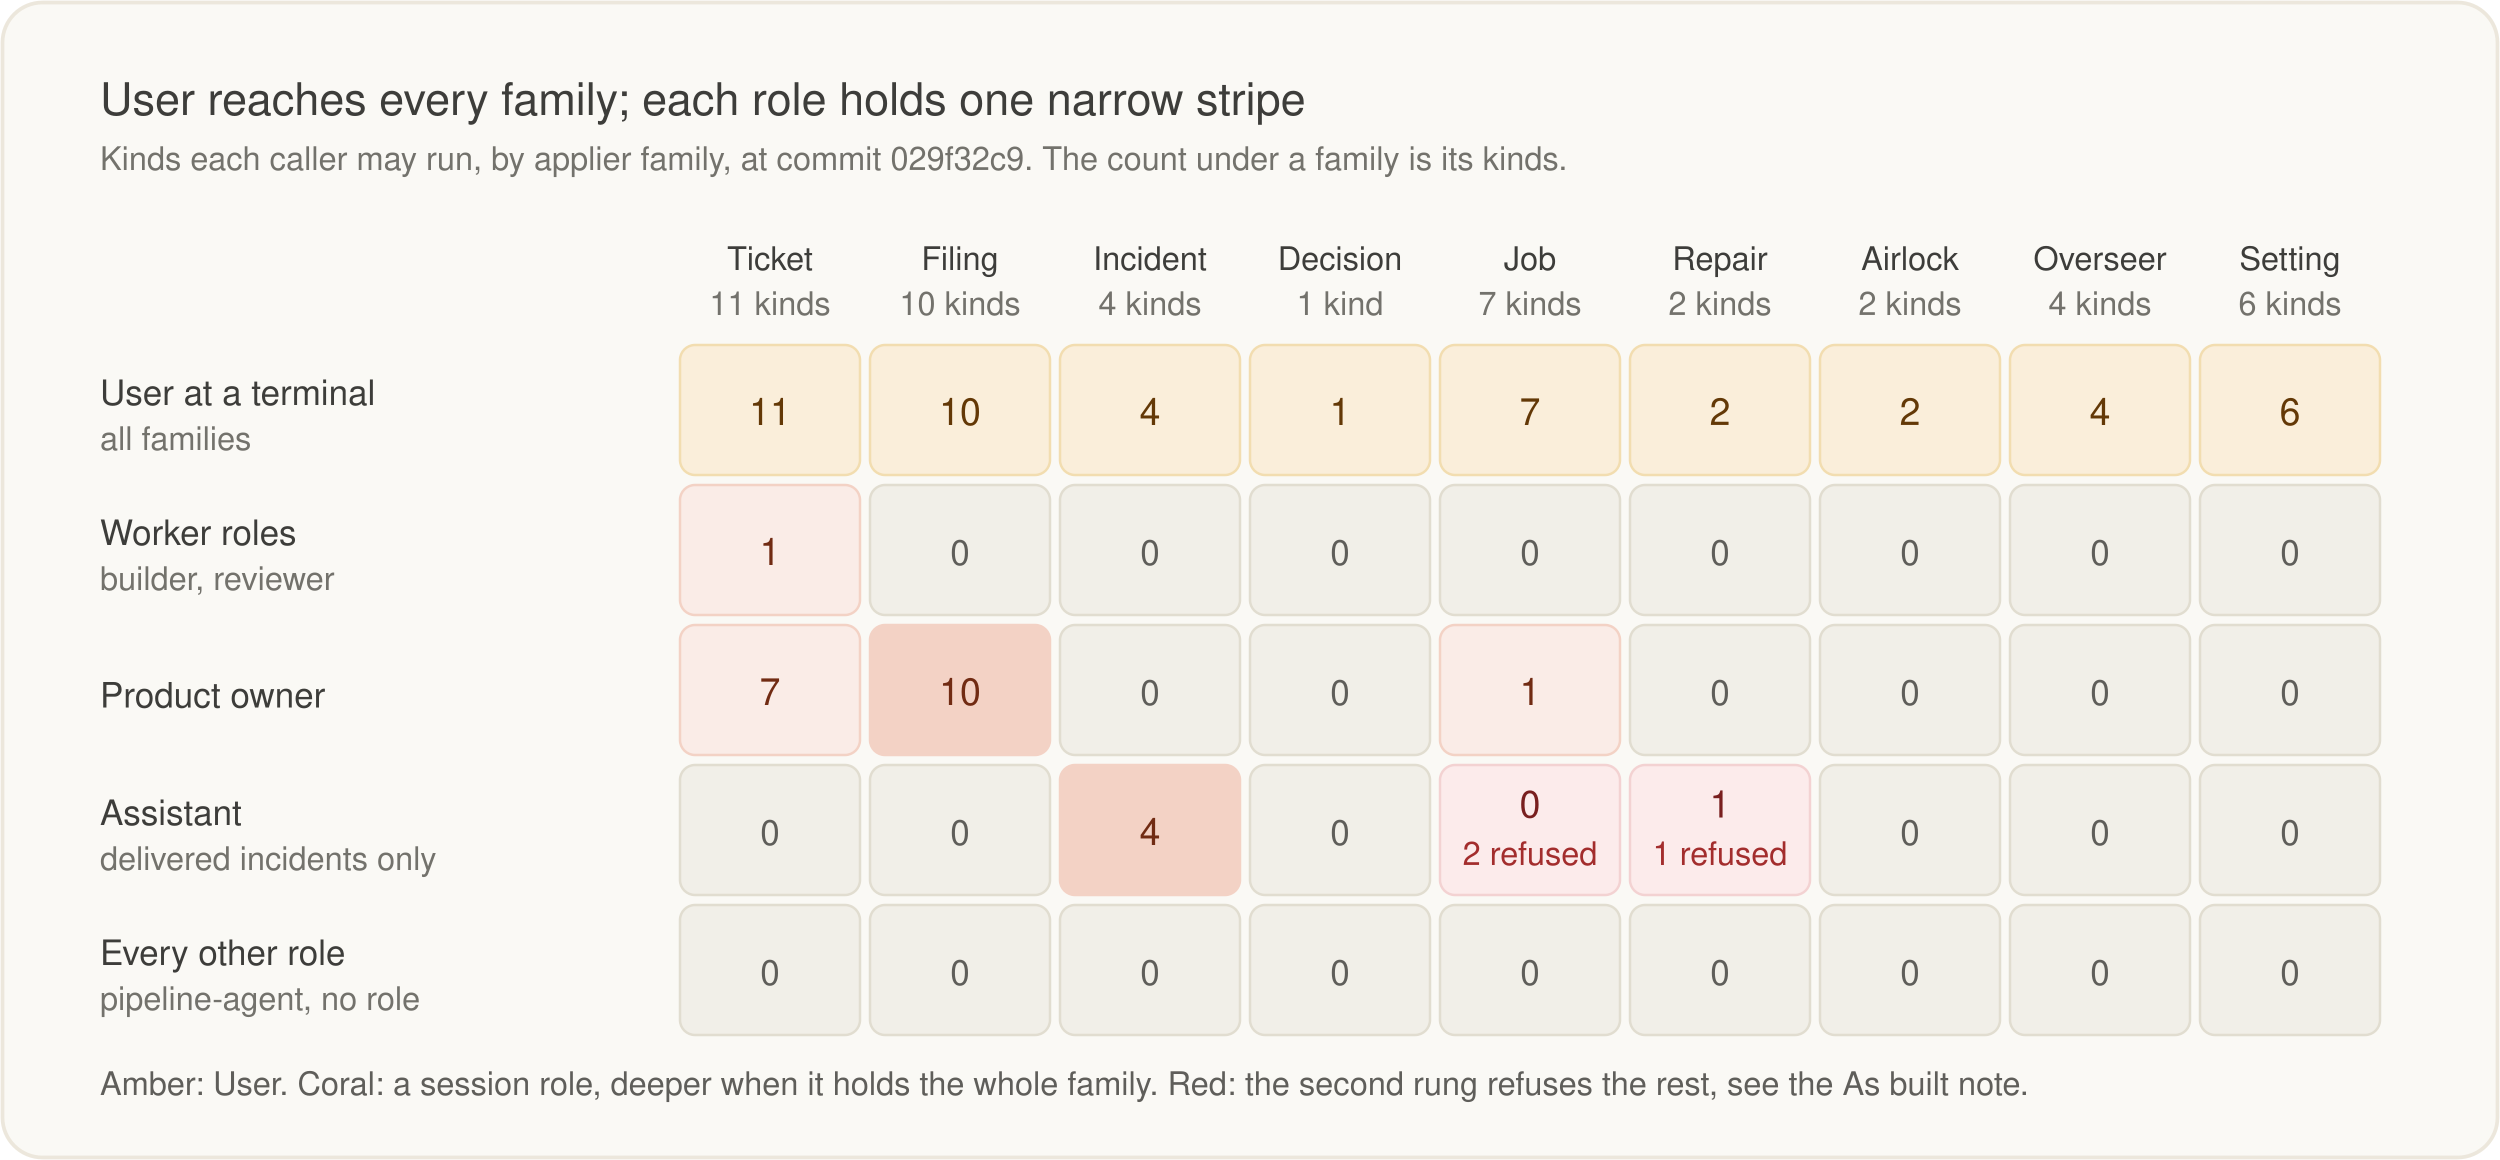
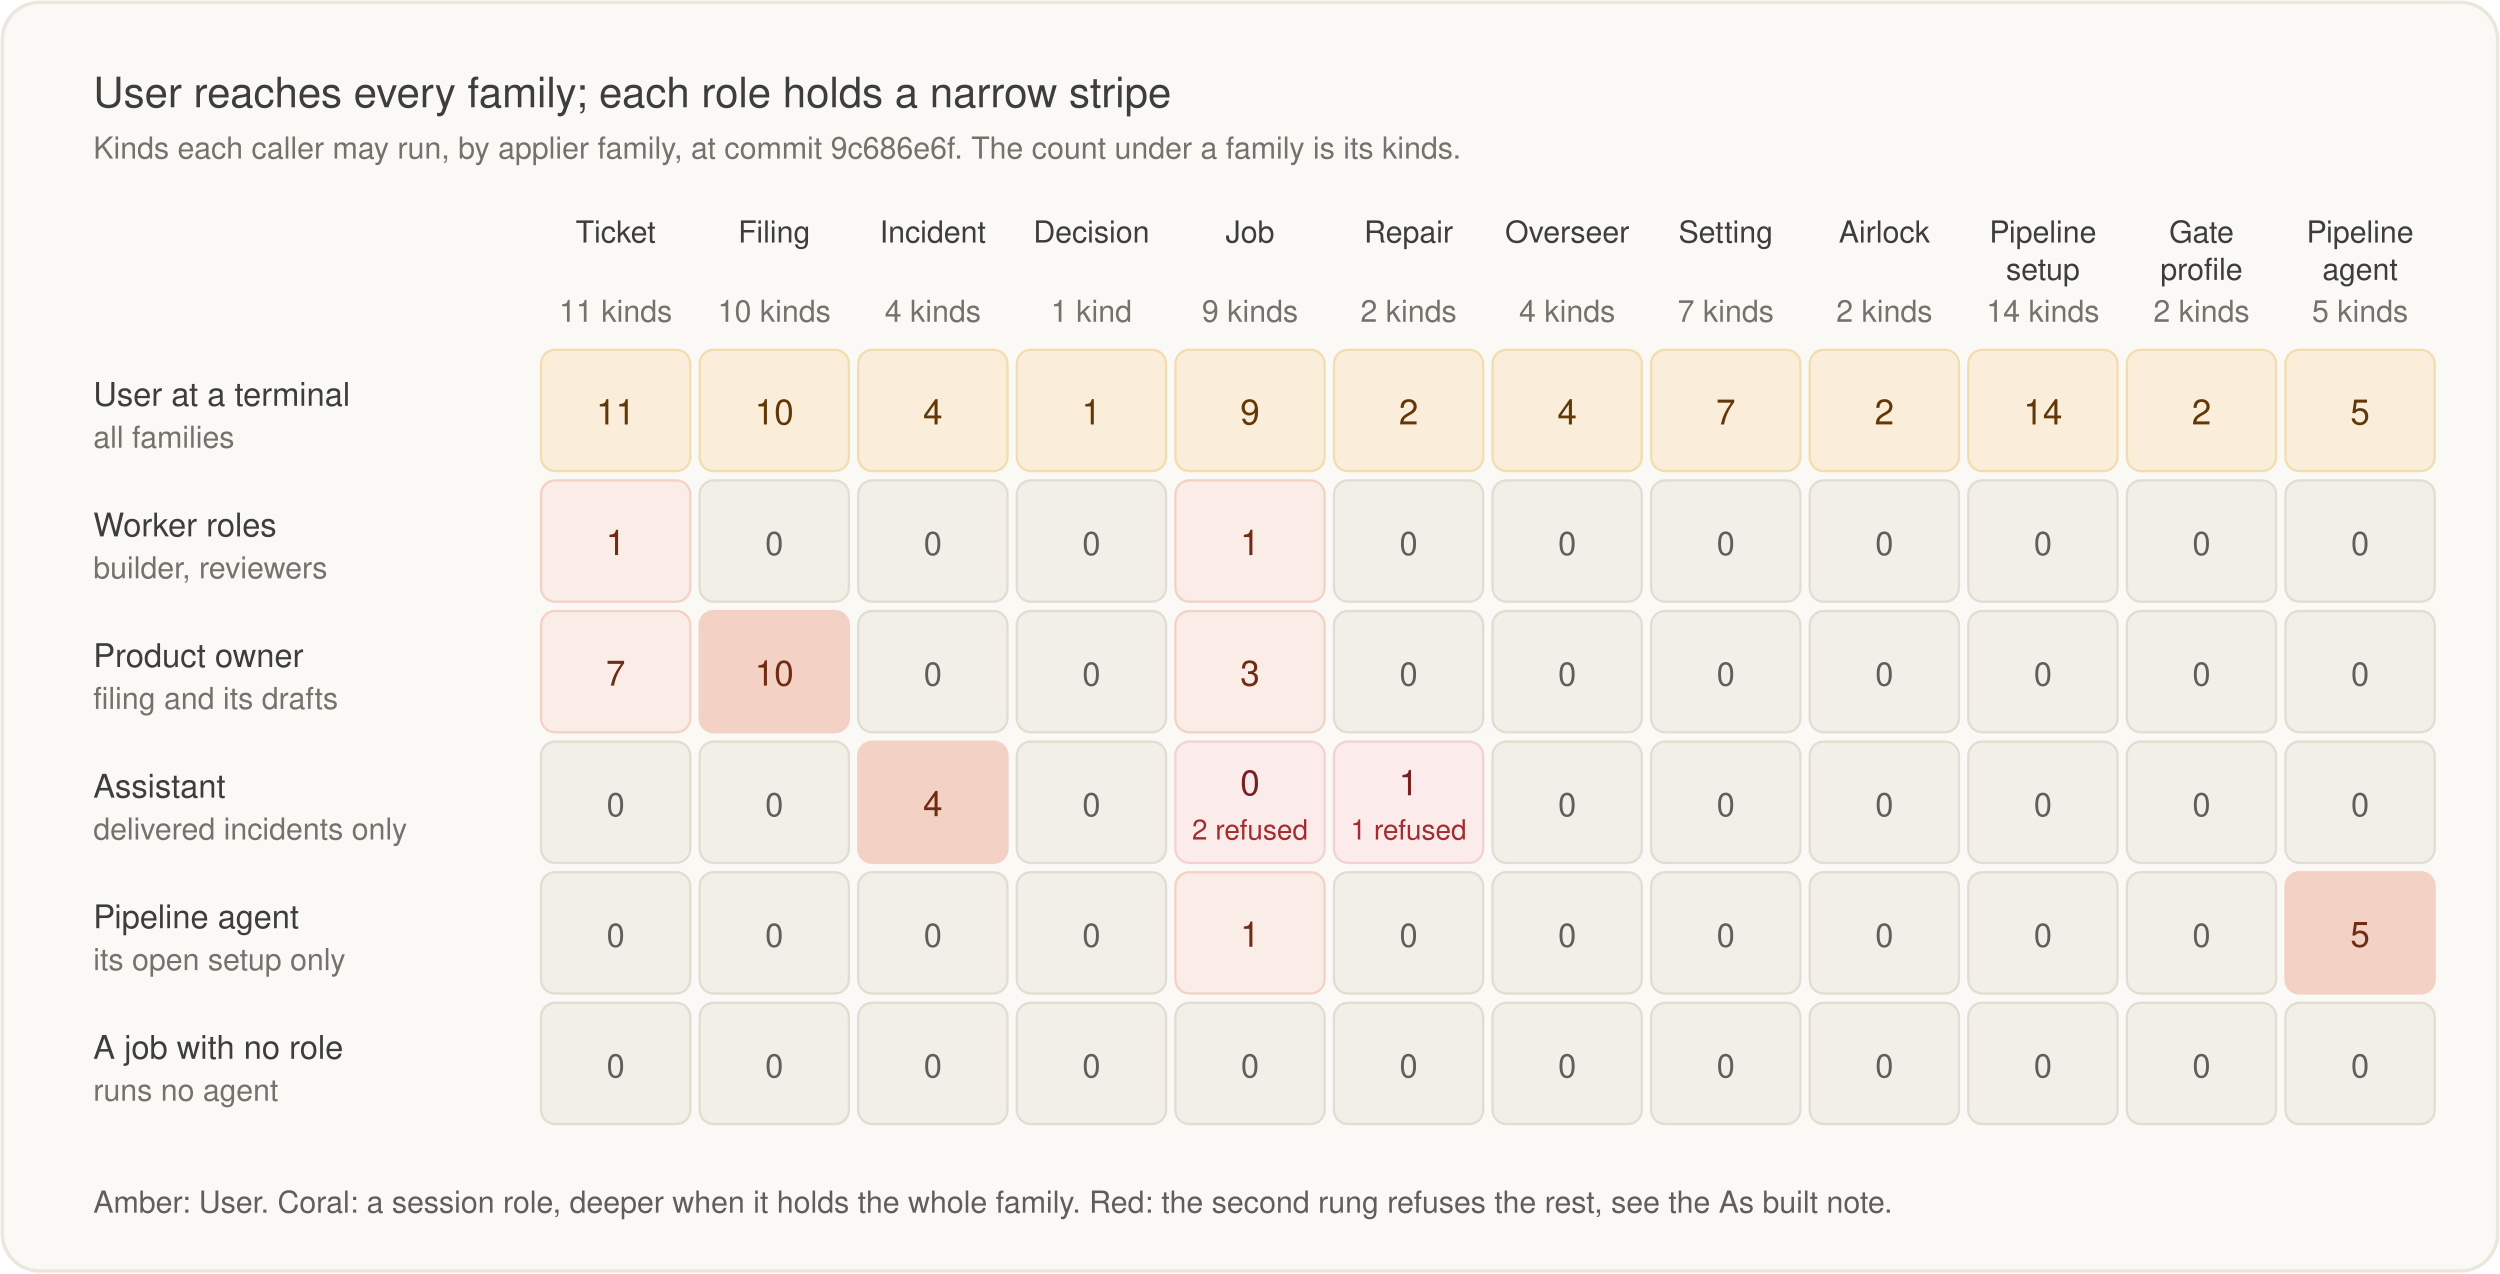
- <svg xmlns="http://www.w3.org/2000/svg" width="1000" height="464" viewBox="0 0 1000 464" role="img" font-family="-apple-system,BlinkMacSystemFont,'Segoe UI',Helvetica,Arial,sans-serif">
-   <defs>
-     <marker id="ah" markerWidth="9" markerHeight="9" refX="6" refY="4.5" orient="auto">
-       <path d="M0,0 L8,4.5 L0,9 z" fill="#73726c" />
-     </marker>
-   </defs>
-   <rect x="1" y="1" width="998" height="462" rx="16" fill="#FAF9F5" stroke="#ECE7DC" stroke-width="1.5" />
-   <text x="40" y="46" font-size="18" font-weight="500" fill="#3d3d3a" text-anchor="start">User reaches every family; each role holds one narrow stripe</text>
-   <text x="40" y="68" font-size="13" fill="#73726c" text-anchor="start">Kinds each caller may run, by applier family, at commit 029f32c9. The count under a family is its kinds.</text>
-   <text x="308.0" y="108" font-size="13" font-weight="500" fill="#3d3d3a" text-anchor="middle">Ticket</text>
-   <text x="308.0" y="126" font-size="13" fill="#73726c" text-anchor="middle">11 kinds</text>
-   <text x="384.0" y="108" font-size="13" font-weight="500" fill="#3d3d3a" text-anchor="middle">Filing</text>
-   <text x="384.0" y="126" font-size="13" fill="#73726c" text-anchor="middle">10 kinds</text>
-   <text x="460.0" y="108" font-size="13" font-weight="500" fill="#3d3d3a" text-anchor="middle">Incident</text>
-   <text x="460.0" y="126" font-size="13" fill="#73726c" text-anchor="middle">4 kinds</text>
-   <text x="536.0" y="108" font-size="13" font-weight="500" fill="#3d3d3a" text-anchor="middle">Decision</text>
-   <text x="536.0" y="126" font-size="13" fill="#73726c" text-anchor="middle">1 kind</text>
-   <text x="612.0" y="108" font-size="13" font-weight="500" fill="#3d3d3a" text-anchor="middle">Job</text>
-   <text x="612.0" y="126" font-size="13" fill="#73726c" text-anchor="middle">7 kinds</text>
-   <text x="688.0" y="108" font-size="13" font-weight="500" fill="#3d3d3a" text-anchor="middle">Repair</text>
-   <text x="688.0" y="126" font-size="13" fill="#73726c" text-anchor="middle">2 kinds</text>
-   <text x="764.0" y="108" font-size="13" font-weight="500" fill="#3d3d3a" text-anchor="middle">Airlock</text>
-   <text x="764.0" y="126" font-size="13" fill="#73726c" text-anchor="middle">2 kinds</text>
-   <text x="840.0" y="108" font-size="13" font-weight="500" fill="#3d3d3a" text-anchor="middle">Overseer</text>
-   <text x="840.0" y="126" font-size="13" fill="#73726c" text-anchor="middle">4 kinds</text>
-   <text x="916.0" y="108" font-size="13" font-weight="500" fill="#3d3d3a" text-anchor="middle">Setting</text>
-   <text x="916.0" y="126" font-size="13" fill="#73726c" text-anchor="middle">6 kinds</text>
-   <text x="40" y="162" font-size="14" font-weight="500" fill="#3d3d3a" text-anchor="start">User at a terminal</text>
-   <text x="40" y="180" font-size="13" fill="#73726c" text-anchor="start">all families</text>
-   <rect x="272" y="138" width="72" height="52" rx="6" fill="#FAEEDA" stroke="#F2DDB0" />
-   <text x="308.0" y="170" font-size="15" font-weight="500" fill="#633806" text-anchor="middle">11</text>
-   <rect x="348" y="138" width="72" height="52" rx="6" fill="#FAEEDA" stroke="#F2DDB0" />
-   <text x="384.0" y="170" font-size="15" font-weight="500" fill="#633806" text-anchor="middle">10</text>
-   <rect x="424" y="138" width="72" height="52" rx="6" fill="#FAEEDA" stroke="#F2DDB0" />
-   <text x="460.0" y="170" font-size="15" font-weight="500" fill="#633806" text-anchor="middle">4</text>
-   <rect x="500" y="138" width="72" height="52" rx="6" fill="#FAEEDA" stroke="#F2DDB0" />
-   <text x="536.0" y="170" font-size="15" font-weight="500" fill="#633806" text-anchor="middle">1</text>
-   <rect x="576" y="138" width="72" height="52" rx="6" fill="#FAEEDA" stroke="#F2DDB0" />
-   <text x="612.0" y="170" font-size="15" font-weight="500" fill="#633806" text-anchor="middle">7</text>
-   <rect x="652" y="138" width="72" height="52" rx="6" fill="#FAEEDA" stroke="#F2DDB0" />
-   <text x="688.0" y="170" font-size="15" font-weight="500" fill="#633806" text-anchor="middle">2</text>
-   <rect x="728" y="138" width="72" height="52" rx="6" fill="#FAEEDA" stroke="#F2DDB0" />
-   <text x="764.0" y="170" font-size="15" font-weight="500" fill="#633806" text-anchor="middle">2</text>
-   <rect x="804" y="138" width="72" height="52" rx="6" fill="#FAEEDA" stroke="#F2DDB0" />
-   <text x="840.0" y="170" font-size="15" font-weight="500" fill="#633806" text-anchor="middle">4</text>
-   <rect x="880" y="138" width="72" height="52" rx="6" fill="#FAEEDA" stroke="#F2DDB0" />
-   <text x="916.0" y="170" font-size="15" font-weight="500" fill="#633806" text-anchor="middle">6</text>
-   <text x="40" y="218" font-size="14" font-weight="500" fill="#3d3d3a" text-anchor="start">Worker roles</text>
-   <text x="40" y="236" font-size="13" fill="#73726c" text-anchor="start">builder, reviewer</text>
-   <rect x="272" y="194" width="72" height="52" rx="6" fill="#FAECE7" stroke="#F3D2C5" />
-   <text x="308.0" y="226" font-size="15" font-weight="500" fill="#712B13" text-anchor="middle">1</text>
-   <rect x="348" y="194" width="72" height="52" rx="6" fill="#F1EFE8" stroke="#E1DDD0" />
-   <text x="384.0" y="226" font-size="14" fill="#5F5E5A" text-anchor="middle">0</text>
-   <rect x="424" y="194" width="72" height="52" rx="6" fill="#F1EFE8" stroke="#E1DDD0" />
-   <text x="460.0" y="226" font-size="14" fill="#5F5E5A" text-anchor="middle">0</text>
-   <rect x="500" y="194" width="72" height="52" rx="6" fill="#F1EFE8" stroke="#E1DDD0" />
-   <text x="536.0" y="226" font-size="14" fill="#5F5E5A" text-anchor="middle">0</text>
-   <rect x="576" y="194" width="72" height="52" rx="6" fill="#F1EFE8" stroke="#E1DDD0" />
-   <text x="612.0" y="226" font-size="14" fill="#5F5E5A" text-anchor="middle">0</text>
-   <rect x="652" y="194" width="72" height="52" rx="6" fill="#F1EFE8" stroke="#E1DDD0" />
-   <text x="688.0" y="226" font-size="14" fill="#5F5E5A" text-anchor="middle">0</text>
-   <rect x="728" y="194" width="72" height="52" rx="6" fill="#F1EFE8" stroke="#E1DDD0" />
-   <text x="764.0" y="226" font-size="14" fill="#5F5E5A" text-anchor="middle">0</text>
-   <rect x="804" y="194" width="72" height="52" rx="6" fill="#F1EFE8" stroke="#E1DDD0" />
-   <text x="840.0" y="226" font-size="14" fill="#5F5E5A" text-anchor="middle">0</text>
-   <rect x="880" y="194" width="72" height="52" rx="6" fill="#F1EFE8" stroke="#E1DDD0" />
-   <text x="916.0" y="226" font-size="14" fill="#5F5E5A" text-anchor="middle">0</text>
-   <text x="40" y="283" font-size="14" font-weight="500" fill="#3d3d3a" text-anchor="start">Product owner</text>
-   <rect x="272" y="250" width="72" height="52" rx="6" fill="#FAECE7" stroke="#F3D2C5" />
-   <text x="308.0" y="282" font-size="15" font-weight="500" fill="#712B13" text-anchor="middle">7</text>
-   <rect x="348" y="250" width="72" height="52" rx="6" fill="#F3D2C5" stroke="#F3D2C5" />
-   <text x="384.0" y="282" font-size="15" font-weight="500" fill="#712B13" text-anchor="middle">10</text>
-   <rect x="424" y="250" width="72" height="52" rx="6" fill="#F1EFE8" stroke="#E1DDD0" />
-   <text x="460.0" y="282" font-size="14" fill="#5F5E5A" text-anchor="middle">0</text>
-   <rect x="500" y="250" width="72" height="52" rx="6" fill="#F1EFE8" stroke="#E1DDD0" />
-   <text x="536.0" y="282" font-size="14" fill="#5F5E5A" text-anchor="middle">0</text>
-   <rect x="576" y="250" width="72" height="52" rx="6" fill="#FAECE7" stroke="#F3D2C5" />
-   <text x="612.0" y="282" font-size="15" font-weight="500" fill="#712B13" text-anchor="middle">1</text>
-   <rect x="652" y="250" width="72" height="52" rx="6" fill="#F1EFE8" stroke="#E1DDD0" />
-   <text x="688.0" y="282" font-size="14" fill="#5F5E5A" text-anchor="middle">0</text>
-   <rect x="728" y="250" width="72" height="52" rx="6" fill="#F1EFE8" stroke="#E1DDD0" />
-   <text x="764.0" y="282" font-size="14" fill="#5F5E5A" text-anchor="middle">0</text>
-   <rect x="804" y="250" width="72" height="52" rx="6" fill="#F1EFE8" stroke="#E1DDD0" />
-   <text x="840.0" y="282" font-size="14" fill="#5F5E5A" text-anchor="middle">0</text>
-   <rect x="880" y="250" width="72" height="52" rx="6" fill="#F1EFE8" stroke="#E1DDD0" />
-   <text x="916.0" y="282" font-size="14" fill="#5F5E5A" text-anchor="middle">0</text>
-   <text x="40" y="330" font-size="14" font-weight="500" fill="#3d3d3a" text-anchor="start">Assistant</text>
-   <text x="40" y="348" font-size="13" fill="#73726c" text-anchor="start">delivered incidents only</text>
-   <rect x="272" y="306" width="72" height="52" rx="6" fill="#F1EFE8" stroke="#E1DDD0" />
-   <text x="308.0" y="338" font-size="14" fill="#5F5E5A" text-anchor="middle">0</text>
-   <rect x="348" y="306" width="72" height="52" rx="6" fill="#F1EFE8" stroke="#E1DDD0" />
-   <text x="384.0" y="338" font-size="14" fill="#5F5E5A" text-anchor="middle">0</text>
-   <rect x="424" y="306" width="72" height="52" rx="6" fill="#F3D2C5" stroke="#F3D2C5" />
-   <text x="460.0" y="338" font-size="15" font-weight="500" fill="#712B13" text-anchor="middle">4</text>
-   <rect x="500" y="306" width="72" height="52" rx="6" fill="#F1EFE8" stroke="#E1DDD0" />
-   <text x="536.0" y="338" font-size="14" fill="#5F5E5A" text-anchor="middle">0</text>
-   <rect x="576" y="306" width="72" height="52" rx="6" fill="#FCEBEB" stroke="#F3D2D2" />
-   <text x="612.0" y="327" font-size="15" font-weight="500" fill="#791F1F" text-anchor="middle">0</text>
-   <text x="612.0" y="346" font-size="13" fill="#A32D2D" text-anchor="middle">2 refused</text>
-   <rect x="652" y="306" width="72" height="52" rx="6" fill="#FCEBEB" stroke="#F3D2D2" />
-   <text x="688.0" y="327" font-size="15" font-weight="500" fill="#791F1F" text-anchor="middle">1</text>
-   <text x="688.0" y="346" font-size="13" fill="#A32D2D" text-anchor="middle">1 refused</text>
-   <rect x="728" y="306" width="72" height="52" rx="6" fill="#F1EFE8" stroke="#E1DDD0" />
-   <text x="764.0" y="338" font-size="14" fill="#5F5E5A" text-anchor="middle">0</text>
-   <rect x="804" y="306" width="72" height="52" rx="6" fill="#F1EFE8" stroke="#E1DDD0" />
-   <text x="840.0" y="338" font-size="14" fill="#5F5E5A" text-anchor="middle">0</text>
-   <rect x="880" y="306" width="72" height="52" rx="6" fill="#F1EFE8" stroke="#E1DDD0" />
-   <text x="916.0" y="338" font-size="14" fill="#5F5E5A" text-anchor="middle">0</text>
-   <text x="40" y="386" font-size="14" font-weight="500" fill="#3d3d3a" text-anchor="start">Every other role</text>
-   <text x="40" y="404" font-size="13" fill="#73726c" text-anchor="start">pipeline-agent, no role</text>
-   <rect x="272" y="362" width="72" height="52" rx="6" fill="#F1EFE8" stroke="#E1DDD0" />
-   <text x="308.0" y="394" font-size="14" fill="#5F5E5A" text-anchor="middle">0</text>
-   <rect x="348" y="362" width="72" height="52" rx="6" fill="#F1EFE8" stroke="#E1DDD0" />
-   <text x="384.0" y="394" font-size="14" fill="#5F5E5A" text-anchor="middle">0</text>
-   <rect x="424" y="362" width="72" height="52" rx="6" fill="#F1EFE8" stroke="#E1DDD0" />
-   <text x="460.0" y="394" font-size="14" fill="#5F5E5A" text-anchor="middle">0</text>
-   <rect x="500" y="362" width="72" height="52" rx="6" fill="#F1EFE8" stroke="#E1DDD0" />
-   <text x="536.0" y="394" font-size="14" fill="#5F5E5A" text-anchor="middle">0</text>
-   <rect x="576" y="362" width="72" height="52" rx="6" fill="#F1EFE8" stroke="#E1DDD0" />
-   <text x="612.0" y="394" font-size="14" fill="#5F5E5A" text-anchor="middle">0</text>
-   <rect x="652" y="362" width="72" height="52" rx="6" fill="#F1EFE8" stroke="#E1DDD0" />
-   <text x="688.0" y="394" font-size="14" fill="#5F5E5A" text-anchor="middle">0</text>
-   <rect x="728" y="362" width="72" height="52" rx="6" fill="#F1EFE8" stroke="#E1DDD0" />
-   <text x="764.0" y="394" font-size="14" fill="#5F5E5A" text-anchor="middle">0</text>
-   <rect x="804" y="362" width="72" height="52" rx="6" fill="#F1EFE8" stroke="#E1DDD0" />
-   <text x="840.0" y="394" font-size="14" fill="#5F5E5A" text-anchor="middle">0</text>
-   <rect x="880" y="362" width="72" height="52" rx="6" fill="#F1EFE8" stroke="#E1DDD0" />
-   <text x="916.0" y="394" font-size="14" fill="#5F5E5A" text-anchor="middle">0</text>
-   <text x="40" y="438" font-size="13" fill="#5F5E5A" text-anchor="start">Amber: User. Coral: a session role, deeper when it holds the whole family. Red: the second rung refuses the rest, see the As built note.</text>
+ <svg xmlns="http://www.w3.org/2000/svg" width="1072" height="546" viewBox="0 0 1072 546" role="img" font-family="-apple-system,BlinkMacSystemFont,'Segoe UI',Helvetica,Arial,sans-serif">
+   <rect x="1" y="1" width="1070" height="544" rx="16" fill="#FAF9F5" stroke="#ECE7DC" stroke-width="1.5" />
+   <text x="40" y="46" font-size="18" font-weight="500" fill="#3d3d3a" text-anchor="start">User reaches every family; each role holds a narrow stripe</text>
+   <text x="40" y="68" font-size="13" fill="#73726c" text-anchor="start">Kinds each caller may run, by applier family, at commit 9c686e6f. The count under a family is its kinds.</text>
+   <text x="264.0" y="104" font-size="13" font-weight="500" fill="#3d3d3a" text-anchor="middle">Ticket</text>
+   <text x="264.0" y="138" font-size="13" fill="#73726c" text-anchor="middle">11 kinds</text>
+   <text x="332.0" y="104" font-size="13" font-weight="500" fill="#3d3d3a" text-anchor="middle">Filing</text>
+   <text x="332.0" y="138" font-size="13" fill="#73726c" text-anchor="middle">10 kinds</text>
+   <text x="400.0" y="104" font-size="13" font-weight="500" fill="#3d3d3a" text-anchor="middle">Incident</text>
+   <text x="400.0" y="138" font-size="13" fill="#73726c" text-anchor="middle">4 kinds</text>
+   <text x="468.0" y="104" font-size="13" font-weight="500" fill="#3d3d3a" text-anchor="middle">Decision</text>
+   <text x="468.0" y="138" font-size="13" fill="#73726c" text-anchor="middle">1 kind</text>
+   <text x="536.0" y="104" font-size="13" font-weight="500" fill="#3d3d3a" text-anchor="middle">Job</text>
+   <text x="536.0" y="138" font-size="13" fill="#73726c" text-anchor="middle">9 kinds</text>
+   <text x="604.0" y="104" font-size="13" font-weight="500" fill="#3d3d3a" text-anchor="middle">Repair</text>
+   <text x="604.0" y="138" font-size="13" fill="#73726c" text-anchor="middle">2 kinds</text>
+   <text x="672.0" y="104" font-size="13" font-weight="500" fill="#3d3d3a" text-anchor="middle">Overseer</text>
+   <text x="672.0" y="138" font-size="13" fill="#73726c" text-anchor="middle">4 kinds</text>
+   <text x="740.0" y="104" font-size="13" font-weight="500" fill="#3d3d3a" text-anchor="middle">Setting</text>
+   <text x="740.0" y="138" font-size="13" fill="#73726c" text-anchor="middle">7 kinds</text>
+   <text x="808.0" y="104" font-size="13" font-weight="500" fill="#3d3d3a" text-anchor="middle">Airlock</text>
+   <text x="808.0" y="138" font-size="13" fill="#73726c" text-anchor="middle">2 kinds</text>
+   <text x="876.0" y="104" font-size="13" font-weight="500" fill="#3d3d3a" text-anchor="middle">Pipeline</text>
+   <text x="876.0" y="120" font-size="13" font-weight="500" fill="#3d3d3a" text-anchor="middle">setup</text>
+   <text x="876.0" y="138" font-size="13" fill="#73726c" text-anchor="middle">14 kinds</text>
+   <text x="944.0" y="104" font-size="13" font-weight="500" fill="#3d3d3a" text-anchor="middle">Gate</text>
+   <text x="944.0" y="120" font-size="13" font-weight="500" fill="#3d3d3a" text-anchor="middle">profile</text>
+   <text x="944.0" y="138" font-size="13" fill="#73726c" text-anchor="middle">2 kinds</text>
+   <text x="1012.0" y="104" font-size="13" font-weight="500" fill="#3d3d3a" text-anchor="middle">Pipeline</text>
+   <text x="1012.0" y="120" font-size="13" font-weight="500" fill="#3d3d3a" text-anchor="middle">agent</text>
+   <text x="1012.0" y="138" font-size="13" fill="#73726c" text-anchor="middle">5 kinds</text>
+   <text x="40" y="174" font-size="14" font-weight="500" fill="#3d3d3a" text-anchor="start">User at a terminal</text>
+   <text x="40" y="192" font-size="13" fill="#73726c" text-anchor="start">all families</text>
+   <rect x="232" y="150" width="64" height="52" rx="6" fill="#FAEEDA" stroke="#F2DDB0" />
+   <text x="264.0" y="182" font-size="15" font-weight="500" fill="#633806" text-anchor="middle">11</text>
+   <rect x="300" y="150" width="64" height="52" rx="6" fill="#FAEEDA" stroke="#F2DDB0" />
+   <text x="332.0" y="182" font-size="15" font-weight="500" fill="#633806" text-anchor="middle">10</text>
+   <rect x="368" y="150" width="64" height="52" rx="6" fill="#FAEEDA" stroke="#F2DDB0" />
+   <text x="400.0" y="182" font-size="15" font-weight="500" fill="#633806" text-anchor="middle">4</text>
+   <rect x="436" y="150" width="64" height="52" rx="6" fill="#FAEEDA" stroke="#F2DDB0" />
+   <text x="468.0" y="182" font-size="15" font-weight="500" fill="#633806" text-anchor="middle">1</text>
+   <rect x="504" y="150" width="64" height="52" rx="6" fill="#FAEEDA" stroke="#F2DDB0" />
+   <text x="536.0" y="182" font-size="15" font-weight="500" fill="#633806" text-anchor="middle">9</text>
+   <rect x="572" y="150" width="64" height="52" rx="6" fill="#FAEEDA" stroke="#F2DDB0" />
+   <text x="604.0" y="182" font-size="15" font-weight="500" fill="#633806" text-anchor="middle">2</text>
+   <rect x="640" y="150" width="64" height="52" rx="6" fill="#FAEEDA" stroke="#F2DDB0" />
+   <text x="672.0" y="182" font-size="15" font-weight="500" fill="#633806" text-anchor="middle">4</text>
+   <rect x="708" y="150" width="64" height="52" rx="6" fill="#FAEEDA" stroke="#F2DDB0" />
+   <text x="740.0" y="182" font-size="15" font-weight="500" fill="#633806" text-anchor="middle">7</text>
+   <rect x="776" y="150" width="64" height="52" rx="6" fill="#FAEEDA" stroke="#F2DDB0" />
+   <text x="808.0" y="182" font-size="15" font-weight="500" fill="#633806" text-anchor="middle">2</text>
+   <rect x="844" y="150" width="64" height="52" rx="6" fill="#FAEEDA" stroke="#F2DDB0" />
+   <text x="876.0" y="182" font-size="15" font-weight="500" fill="#633806" text-anchor="middle">14</text>
+   <rect x="912" y="150" width="64" height="52" rx="6" fill="#FAEEDA" stroke="#F2DDB0" />
+   <text x="944.0" y="182" font-size="15" font-weight="500" fill="#633806" text-anchor="middle">2</text>
+   <rect x="980" y="150" width="64" height="52" rx="6" fill="#FAEEDA" stroke="#F2DDB0" />
+   <text x="1012.0" y="182" font-size="15" font-weight="500" fill="#633806" text-anchor="middle">5</text>
+   <text x="40" y="230" font-size="14" font-weight="500" fill="#3d3d3a" text-anchor="start">Worker roles</text>
+   <text x="40" y="248" font-size="13" fill="#73726c" text-anchor="start">builder, reviewers</text>
+   <rect x="232" y="206" width="64" height="52" rx="6" fill="#FAECE7" stroke="#F3D2C5" />
+   <text x="264.0" y="238" font-size="15" font-weight="500" fill="#712B13" text-anchor="middle">1</text>
+   <rect x="300" y="206" width="64" height="52" rx="6" fill="#F1EFE8" stroke="#E1DDD0" />
+   <text x="332.0" y="238" font-size="14" fill="#5F5E5A" text-anchor="middle">0</text>
+   <rect x="368" y="206" width="64" height="52" rx="6" fill="#F1EFE8" stroke="#E1DDD0" />
+   <text x="400.0" y="238" font-size="14" fill="#5F5E5A" text-anchor="middle">0</text>
+   <rect x="436" y="206" width="64" height="52" rx="6" fill="#F1EFE8" stroke="#E1DDD0" />
+   <text x="468.0" y="238" font-size="14" fill="#5F5E5A" text-anchor="middle">0</text>
+   <rect x="504" y="206" width="64" height="52" rx="6" fill="#FAECE7" stroke="#F3D2C5" />
+   <text x="536.0" y="238" font-size="15" font-weight="500" fill="#712B13" text-anchor="middle">1</text>
+   <rect x="572" y="206" width="64" height="52" rx="6" fill="#F1EFE8" stroke="#E1DDD0" />
+   <text x="604.0" y="238" font-size="14" fill="#5F5E5A" text-anchor="middle">0</text>
+   <rect x="640" y="206" width="64" height="52" rx="6" fill="#F1EFE8" stroke="#E1DDD0" />
+   <text x="672.0" y="238" font-size="14" fill="#5F5E5A" text-anchor="middle">0</text>
+   <rect x="708" y="206" width="64" height="52" rx="6" fill="#F1EFE8" stroke="#E1DDD0" />
+   <text x="740.0" y="238" font-size="14" fill="#5F5E5A" text-anchor="middle">0</text>
+   <rect x="776" y="206" width="64" height="52" rx="6" fill="#F1EFE8" stroke="#E1DDD0" />
+   <text x="808.0" y="238" font-size="14" fill="#5F5E5A" text-anchor="middle">0</text>
+   <rect x="844" y="206" width="64" height="52" rx="6" fill="#F1EFE8" stroke="#E1DDD0" />
+   <text x="876.0" y="238" font-size="14" fill="#5F5E5A" text-anchor="middle">0</text>
+   <rect x="912" y="206" width="64" height="52" rx="6" fill="#F1EFE8" stroke="#E1DDD0" />
+   <text x="944.0" y="238" font-size="14" fill="#5F5E5A" text-anchor="middle">0</text>
+   <rect x="980" y="206" width="64" height="52" rx="6" fill="#F1EFE8" stroke="#E1DDD0" />
+   <text x="1012.0" y="238" font-size="14" fill="#5F5E5A" text-anchor="middle">0</text>
+   <text x="40" y="286" font-size="14" font-weight="500" fill="#3d3d3a" text-anchor="start">Product owner</text>
+   <text x="40" y="304" font-size="13" fill="#73726c" text-anchor="start">filing and its drafts</text>
+   <rect x="232" y="262" width="64" height="52" rx="6" fill="#FAECE7" stroke="#F3D2C5" />
+   <text x="264.0" y="294" font-size="15" font-weight="500" fill="#712B13" text-anchor="middle">7</text>
+   <rect x="300" y="262" width="64" height="52" rx="6" fill="#F3D2C5" stroke="#F3D2C5" />
+   <text x="332.0" y="294" font-size="15" font-weight="500" fill="#712B13" text-anchor="middle">10</text>
+   <rect x="368" y="262" width="64" height="52" rx="6" fill="#F1EFE8" stroke="#E1DDD0" />
+   <text x="400.0" y="294" font-size="14" fill="#5F5E5A" text-anchor="middle">0</text>
+   <rect x="436" y="262" width="64" height="52" rx="6" fill="#F1EFE8" stroke="#E1DDD0" />
+   <text x="468.0" y="294" font-size="14" fill="#5F5E5A" text-anchor="middle">0</text>
+   <rect x="504" y="262" width="64" height="52" rx="6" fill="#FAECE7" stroke="#F3D2C5" />
+   <text x="536.0" y="294" font-size="15" font-weight="500" fill="#712B13" text-anchor="middle">3</text>
+   <rect x="572" y="262" width="64" height="52" rx="6" fill="#F1EFE8" stroke="#E1DDD0" />
+   <text x="604.0" y="294" font-size="14" fill="#5F5E5A" text-anchor="middle">0</text>
+   <rect x="640" y="262" width="64" height="52" rx="6" fill="#F1EFE8" stroke="#E1DDD0" />
+   <text x="672.0" y="294" font-size="14" fill="#5F5E5A" text-anchor="middle">0</text>
+   <rect x="708" y="262" width="64" height="52" rx="6" fill="#F1EFE8" stroke="#E1DDD0" />
+   <text x="740.0" y="294" font-size="14" fill="#5F5E5A" text-anchor="middle">0</text>
+   <rect x="776" y="262" width="64" height="52" rx="6" fill="#F1EFE8" stroke="#E1DDD0" />
+   <text x="808.0" y="294" font-size="14" fill="#5F5E5A" text-anchor="middle">0</text>
+   <rect x="844" y="262" width="64" height="52" rx="6" fill="#F1EFE8" stroke="#E1DDD0" />
+   <text x="876.0" y="294" font-size="14" fill="#5F5E5A" text-anchor="middle">0</text>
+   <rect x="912" y="262" width="64" height="52" rx="6" fill="#F1EFE8" stroke="#E1DDD0" />
+   <text x="944.0" y="294" font-size="14" fill="#5F5E5A" text-anchor="middle">0</text>
+   <rect x="980" y="262" width="64" height="52" rx="6" fill="#F1EFE8" stroke="#E1DDD0" />
+   <text x="1012.0" y="294" font-size="14" fill="#5F5E5A" text-anchor="middle">0</text>
+   <text x="40" y="342" font-size="14" font-weight="500" fill="#3d3d3a" text-anchor="start">Assistant</text>
+   <text x="40" y="360" font-size="13" fill="#73726c" text-anchor="start">delivered incidents only</text>
+   <rect x="232" y="318" width="64" height="52" rx="6" fill="#F1EFE8" stroke="#E1DDD0" />
+   <text x="264.0" y="350" font-size="14" fill="#5F5E5A" text-anchor="middle">0</text>
+   <rect x="300" y="318" width="64" height="52" rx="6" fill="#F1EFE8" stroke="#E1DDD0" />
+   <text x="332.0" y="350" font-size="14" fill="#5F5E5A" text-anchor="middle">0</text>
+   <rect x="368" y="318" width="64" height="52" rx="6" fill="#F3D2C5" stroke="#F3D2C5" />
+   <text x="400.0" y="350" font-size="15" font-weight="500" fill="#712B13" text-anchor="middle">4</text>
+   <rect x="436" y="318" width="64" height="52" rx="6" fill="#F1EFE8" stroke="#E1DDD0" />
+   <text x="468.0" y="350" font-size="14" fill="#5F5E5A" text-anchor="middle">0</text>
+   <rect x="504" y="318" width="64" height="52" rx="6" fill="#FCEBEB" stroke="#F3D2D2" />
+   <text x="536.0" y="341" font-size="15" font-weight="500" fill="#791F1F" text-anchor="middle">0</text>
+   <text x="536.0" y="360" font-size="12" fill="#A32D2D" text-anchor="middle">2 refused</text>
+   <rect x="572" y="318" width="64" height="52" rx="6" fill="#FCEBEB" stroke="#F3D2D2" />
+   <text x="604.0" y="341" font-size="15" font-weight="500" fill="#791F1F" text-anchor="middle">1</text>
+   <text x="604.0" y="360" font-size="12" fill="#A32D2D" text-anchor="middle">1 refused</text>
+   <rect x="640" y="318" width="64" height="52" rx="6" fill="#F1EFE8" stroke="#E1DDD0" />
+   <text x="672.0" y="350" font-size="14" fill="#5F5E5A" text-anchor="middle">0</text>
+   <rect x="708" y="318" width="64" height="52" rx="6" fill="#F1EFE8" stroke="#E1DDD0" />
+   <text x="740.0" y="350" font-size="14" fill="#5F5E5A" text-anchor="middle">0</text>
+   <rect x="776" y="318" width="64" height="52" rx="6" fill="#F1EFE8" stroke="#E1DDD0" />
+   <text x="808.0" y="350" font-size="14" fill="#5F5E5A" text-anchor="middle">0</text>
+   <rect x="844" y="318" width="64" height="52" rx="6" fill="#F1EFE8" stroke="#E1DDD0" />
+   <text x="876.0" y="350" font-size="14" fill="#5F5E5A" text-anchor="middle">0</text>
+   <rect x="912" y="318" width="64" height="52" rx="6" fill="#F1EFE8" stroke="#E1DDD0" />
+   <text x="944.0" y="350" font-size="14" fill="#5F5E5A" text-anchor="middle">0</text>
+   <rect x="980" y="318" width="64" height="52" rx="6" fill="#F1EFE8" stroke="#E1DDD0" />
+   <text x="1012.0" y="350" font-size="14" fill="#5F5E5A" text-anchor="middle">0</text>
+   <text x="40" y="398" font-size="14" font-weight="500" fill="#3d3d3a" text-anchor="start">Pipeline agent</text>
+   <text x="40" y="416" font-size="13" fill="#73726c" text-anchor="start">its open setup only</text>
+   <rect x="232" y="374" width="64" height="52" rx="6" fill="#F1EFE8" stroke="#E1DDD0" />
+   <text x="264.0" y="406" font-size="14" fill="#5F5E5A" text-anchor="middle">0</text>
+   <rect x="300" y="374" width="64" height="52" rx="6" fill="#F1EFE8" stroke="#E1DDD0" />
+   <text x="332.0" y="406" font-size="14" fill="#5F5E5A" text-anchor="middle">0</text>
+   <rect x="368" y="374" width="64" height="52" rx="6" fill="#F1EFE8" stroke="#E1DDD0" />
+   <text x="400.0" y="406" font-size="14" fill="#5F5E5A" text-anchor="middle">0</text>
+   <rect x="436" y="374" width="64" height="52" rx="6" fill="#F1EFE8" stroke="#E1DDD0" />
+   <text x="468.0" y="406" font-size="14" fill="#5F5E5A" text-anchor="middle">0</text>
+   <rect x="504" y="374" width="64" height="52" rx="6" fill="#FAECE7" stroke="#F3D2C5" />
+   <text x="536.0" y="406" font-size="15" font-weight="500" fill="#712B13" text-anchor="middle">1</text>
+   <rect x="572" y="374" width="64" height="52" rx="6" fill="#F1EFE8" stroke="#E1DDD0" />
+   <text x="604.0" y="406" font-size="14" fill="#5F5E5A" text-anchor="middle">0</text>
+   <rect x="640" y="374" width="64" height="52" rx="6" fill="#F1EFE8" stroke="#E1DDD0" />
+   <text x="672.0" y="406" font-size="14" fill="#5F5E5A" text-anchor="middle">0</text>
+   <rect x="708" y="374" width="64" height="52" rx="6" fill="#F1EFE8" stroke="#E1DDD0" />
+   <text x="740.0" y="406" font-size="14" fill="#5F5E5A" text-anchor="middle">0</text>
+   <rect x="776" y="374" width="64" height="52" rx="6" fill="#F1EFE8" stroke="#E1DDD0" />
+   <text x="808.0" y="406" font-size="14" fill="#5F5E5A" text-anchor="middle">0</text>
+   <rect x="844" y="374" width="64" height="52" rx="6" fill="#F1EFE8" stroke="#E1DDD0" />
+   <text x="876.0" y="406" font-size="14" fill="#5F5E5A" text-anchor="middle">0</text>
+   <rect x="912" y="374" width="64" height="52" rx="6" fill="#F1EFE8" stroke="#E1DDD0" />
+   <text x="944.0" y="406" font-size="14" fill="#5F5E5A" text-anchor="middle">0</text>
+   <rect x="980" y="374" width="64" height="52" rx="6" fill="#F3D2C5" stroke="#F3D2C5" />
+   <text x="1012.0" y="406" font-size="15" font-weight="500" fill="#712B13" text-anchor="middle">5</text>
+   <text x="40" y="454" font-size="14" font-weight="500" fill="#3d3d3a" text-anchor="start">A job with no role</text>
+   <text x="40" y="472" font-size="13" fill="#73726c" text-anchor="start">runs no agent</text>
+   <rect x="232" y="430" width="64" height="52" rx="6" fill="#F1EFE8" stroke="#E1DDD0" />
+   <text x="264.0" y="462" font-size="14" fill="#5F5E5A" text-anchor="middle">0</text>
+   <rect x="300" y="430" width="64" height="52" rx="6" fill="#F1EFE8" stroke="#E1DDD0" />
+   <text x="332.0" y="462" font-size="14" fill="#5F5E5A" text-anchor="middle">0</text>
+   <rect x="368" y="430" width="64" height="52" rx="6" fill="#F1EFE8" stroke="#E1DDD0" />
+   <text x="400.0" y="462" font-size="14" fill="#5F5E5A" text-anchor="middle">0</text>
+   <rect x="436" y="430" width="64" height="52" rx="6" fill="#F1EFE8" stroke="#E1DDD0" />
+   <text x="468.0" y="462" font-size="14" fill="#5F5E5A" text-anchor="middle">0</text>
+   <rect x="504" y="430" width="64" height="52" rx="6" fill="#F1EFE8" stroke="#E1DDD0" />
+   <text x="536.0" y="462" font-size="14" fill="#5F5E5A" text-anchor="middle">0</text>
+   <rect x="572" y="430" width="64" height="52" rx="6" fill="#F1EFE8" stroke="#E1DDD0" />
+   <text x="604.0" y="462" font-size="14" fill="#5F5E5A" text-anchor="middle">0</text>
+   <rect x="640" y="430" width="64" height="52" rx="6" fill="#F1EFE8" stroke="#E1DDD0" />
+   <text x="672.0" y="462" font-size="14" fill="#5F5E5A" text-anchor="middle">0</text>
+   <rect x="708" y="430" width="64" height="52" rx="6" fill="#F1EFE8" stroke="#E1DDD0" />
+   <text x="740.0" y="462" font-size="14" fill="#5F5E5A" text-anchor="middle">0</text>
+   <rect x="776" y="430" width="64" height="52" rx="6" fill="#F1EFE8" stroke="#E1DDD0" />
+   <text x="808.0" y="462" font-size="14" fill="#5F5E5A" text-anchor="middle">0</text>
+   <rect x="844" y="430" width="64" height="52" rx="6" fill="#F1EFE8" stroke="#E1DDD0" />
+   <text x="876.0" y="462" font-size="14" fill="#5F5E5A" text-anchor="middle">0</text>
+   <rect x="912" y="430" width="64" height="52" rx="6" fill="#F1EFE8" stroke="#E1DDD0" />
+   <text x="944.0" y="462" font-size="14" fill="#5F5E5A" text-anchor="middle">0</text>
+   <rect x="980" y="430" width="64" height="52" rx="6" fill="#F1EFE8" stroke="#E1DDD0" />
+   <text x="1012.0" y="462" font-size="14" fill="#5F5E5A" text-anchor="middle">0</text>
+   <text x="40" y="520" font-size="13" fill="#5F5E5A" text-anchor="start">Amber: User. Coral: a session role, deeper when it holds the whole family. Red: the second rung refuses the rest, see the As built note.</text>
</svg>
